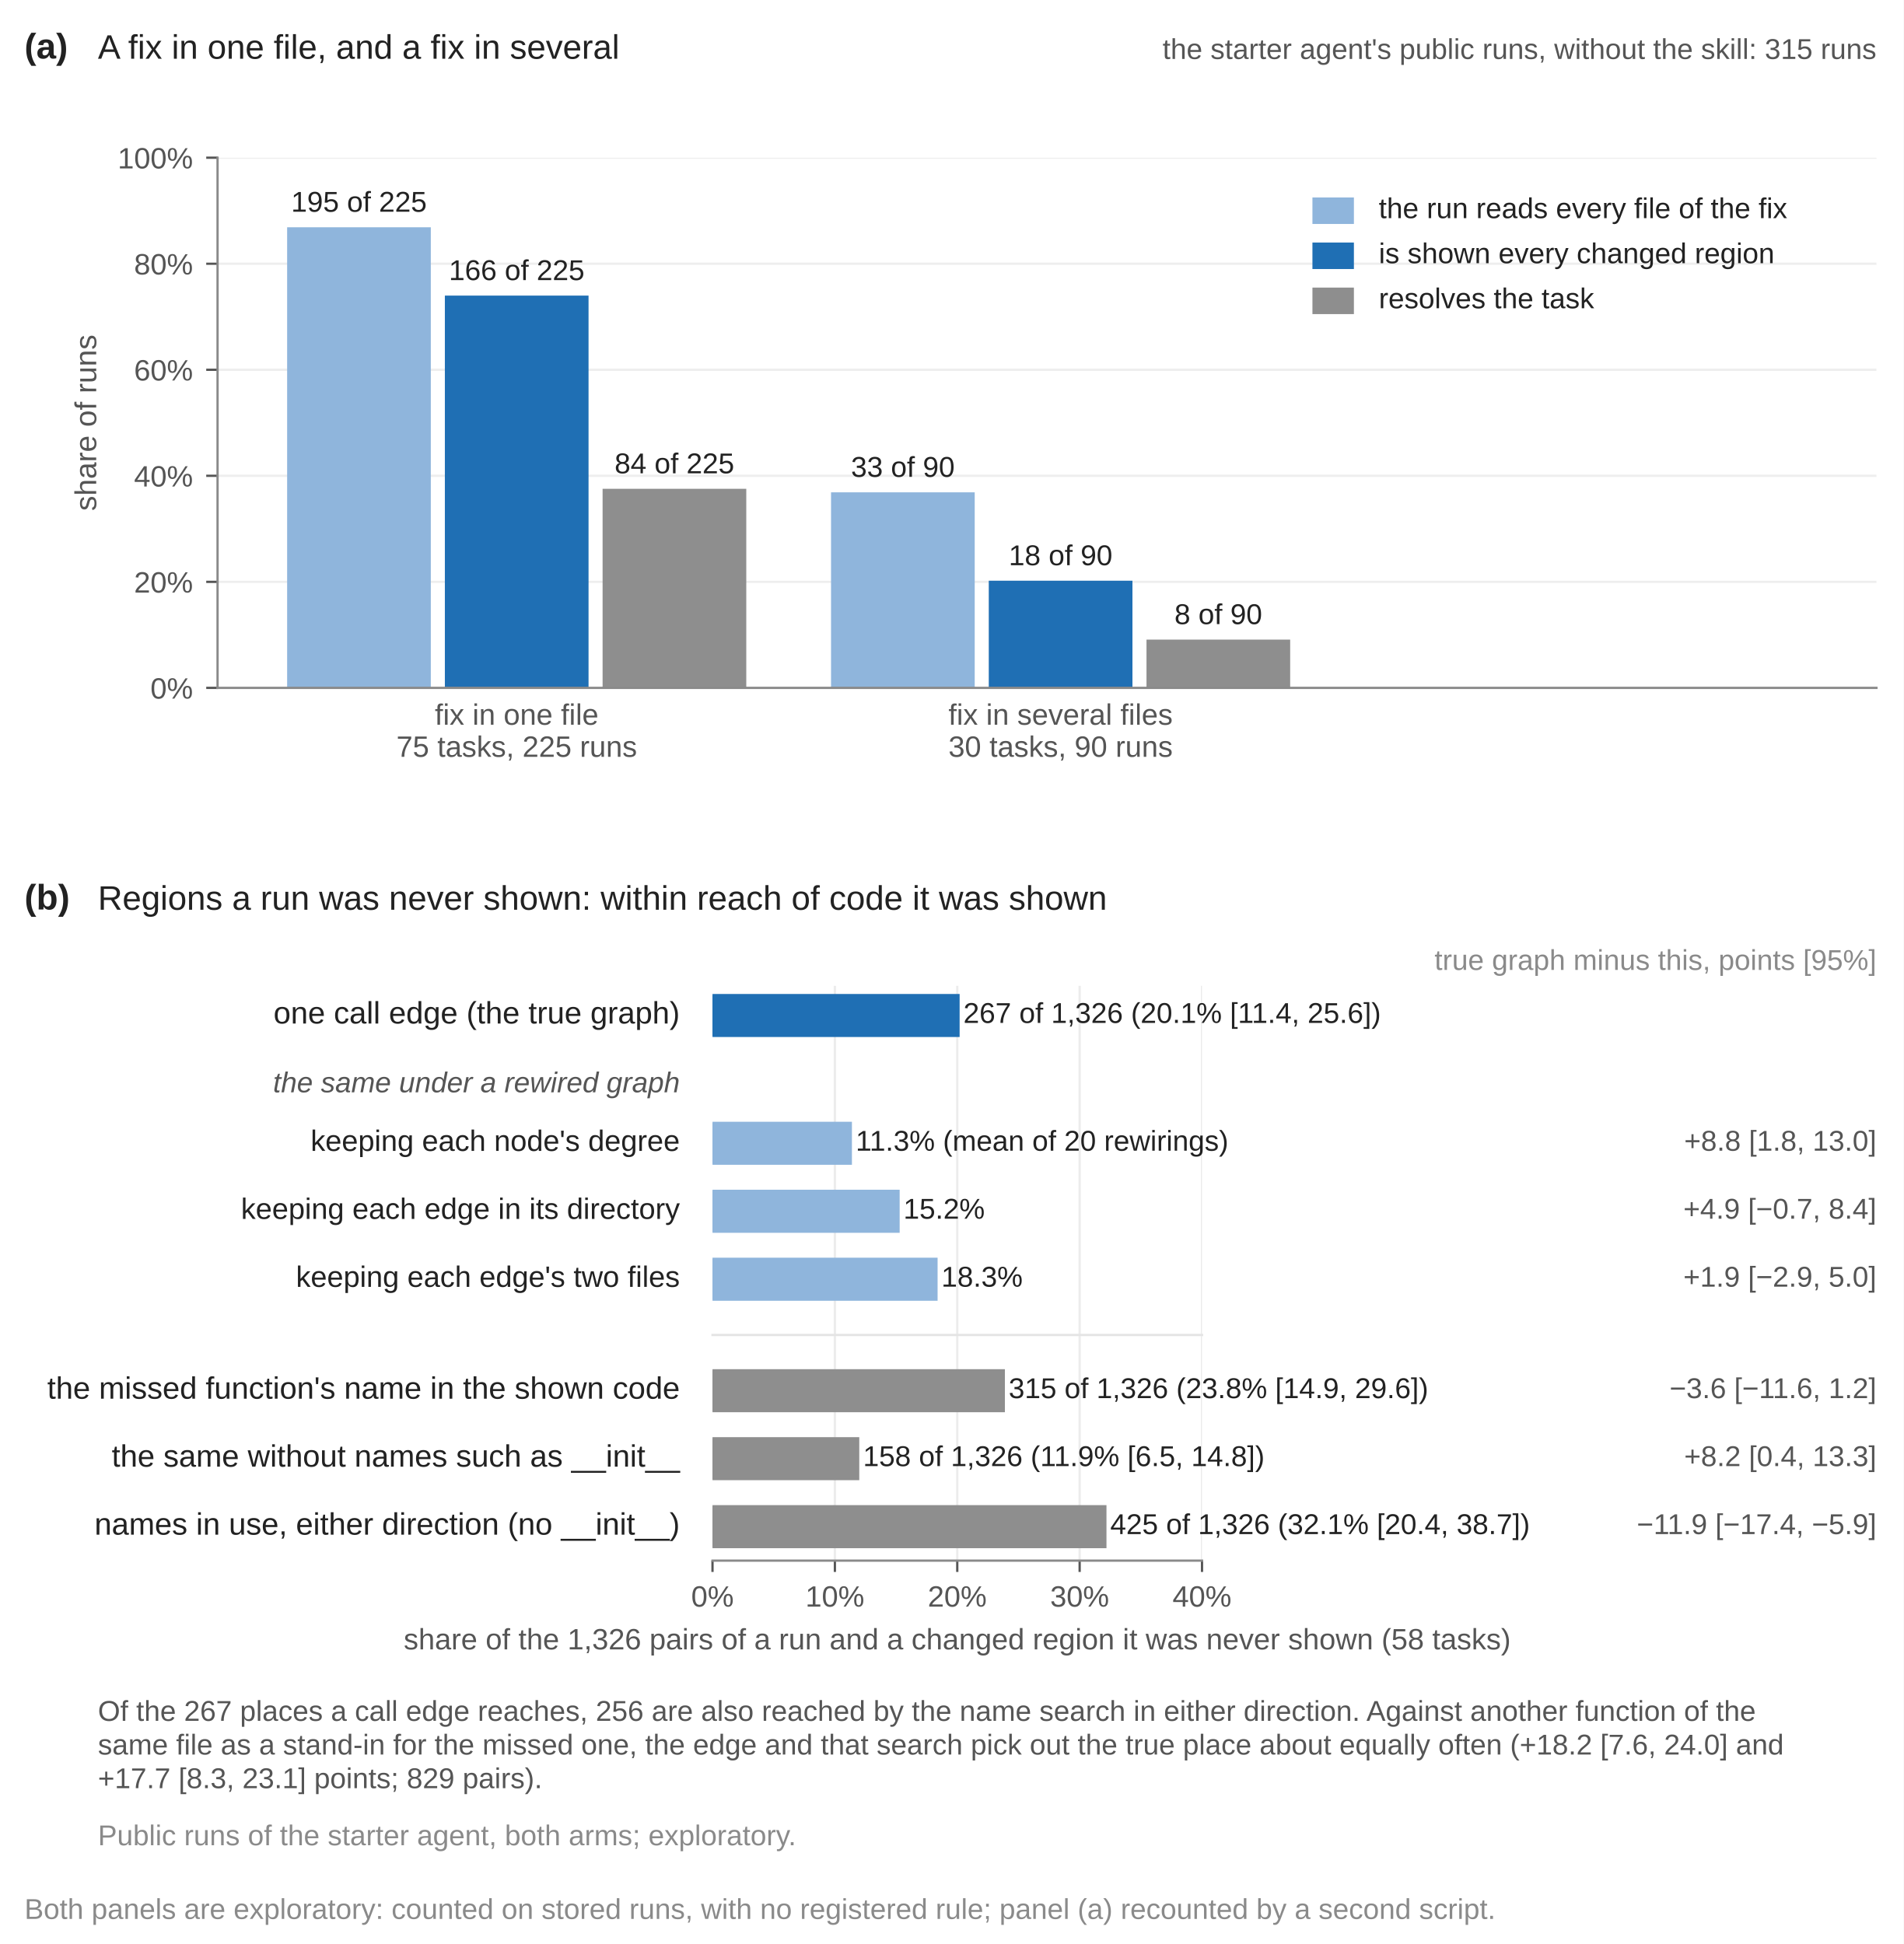
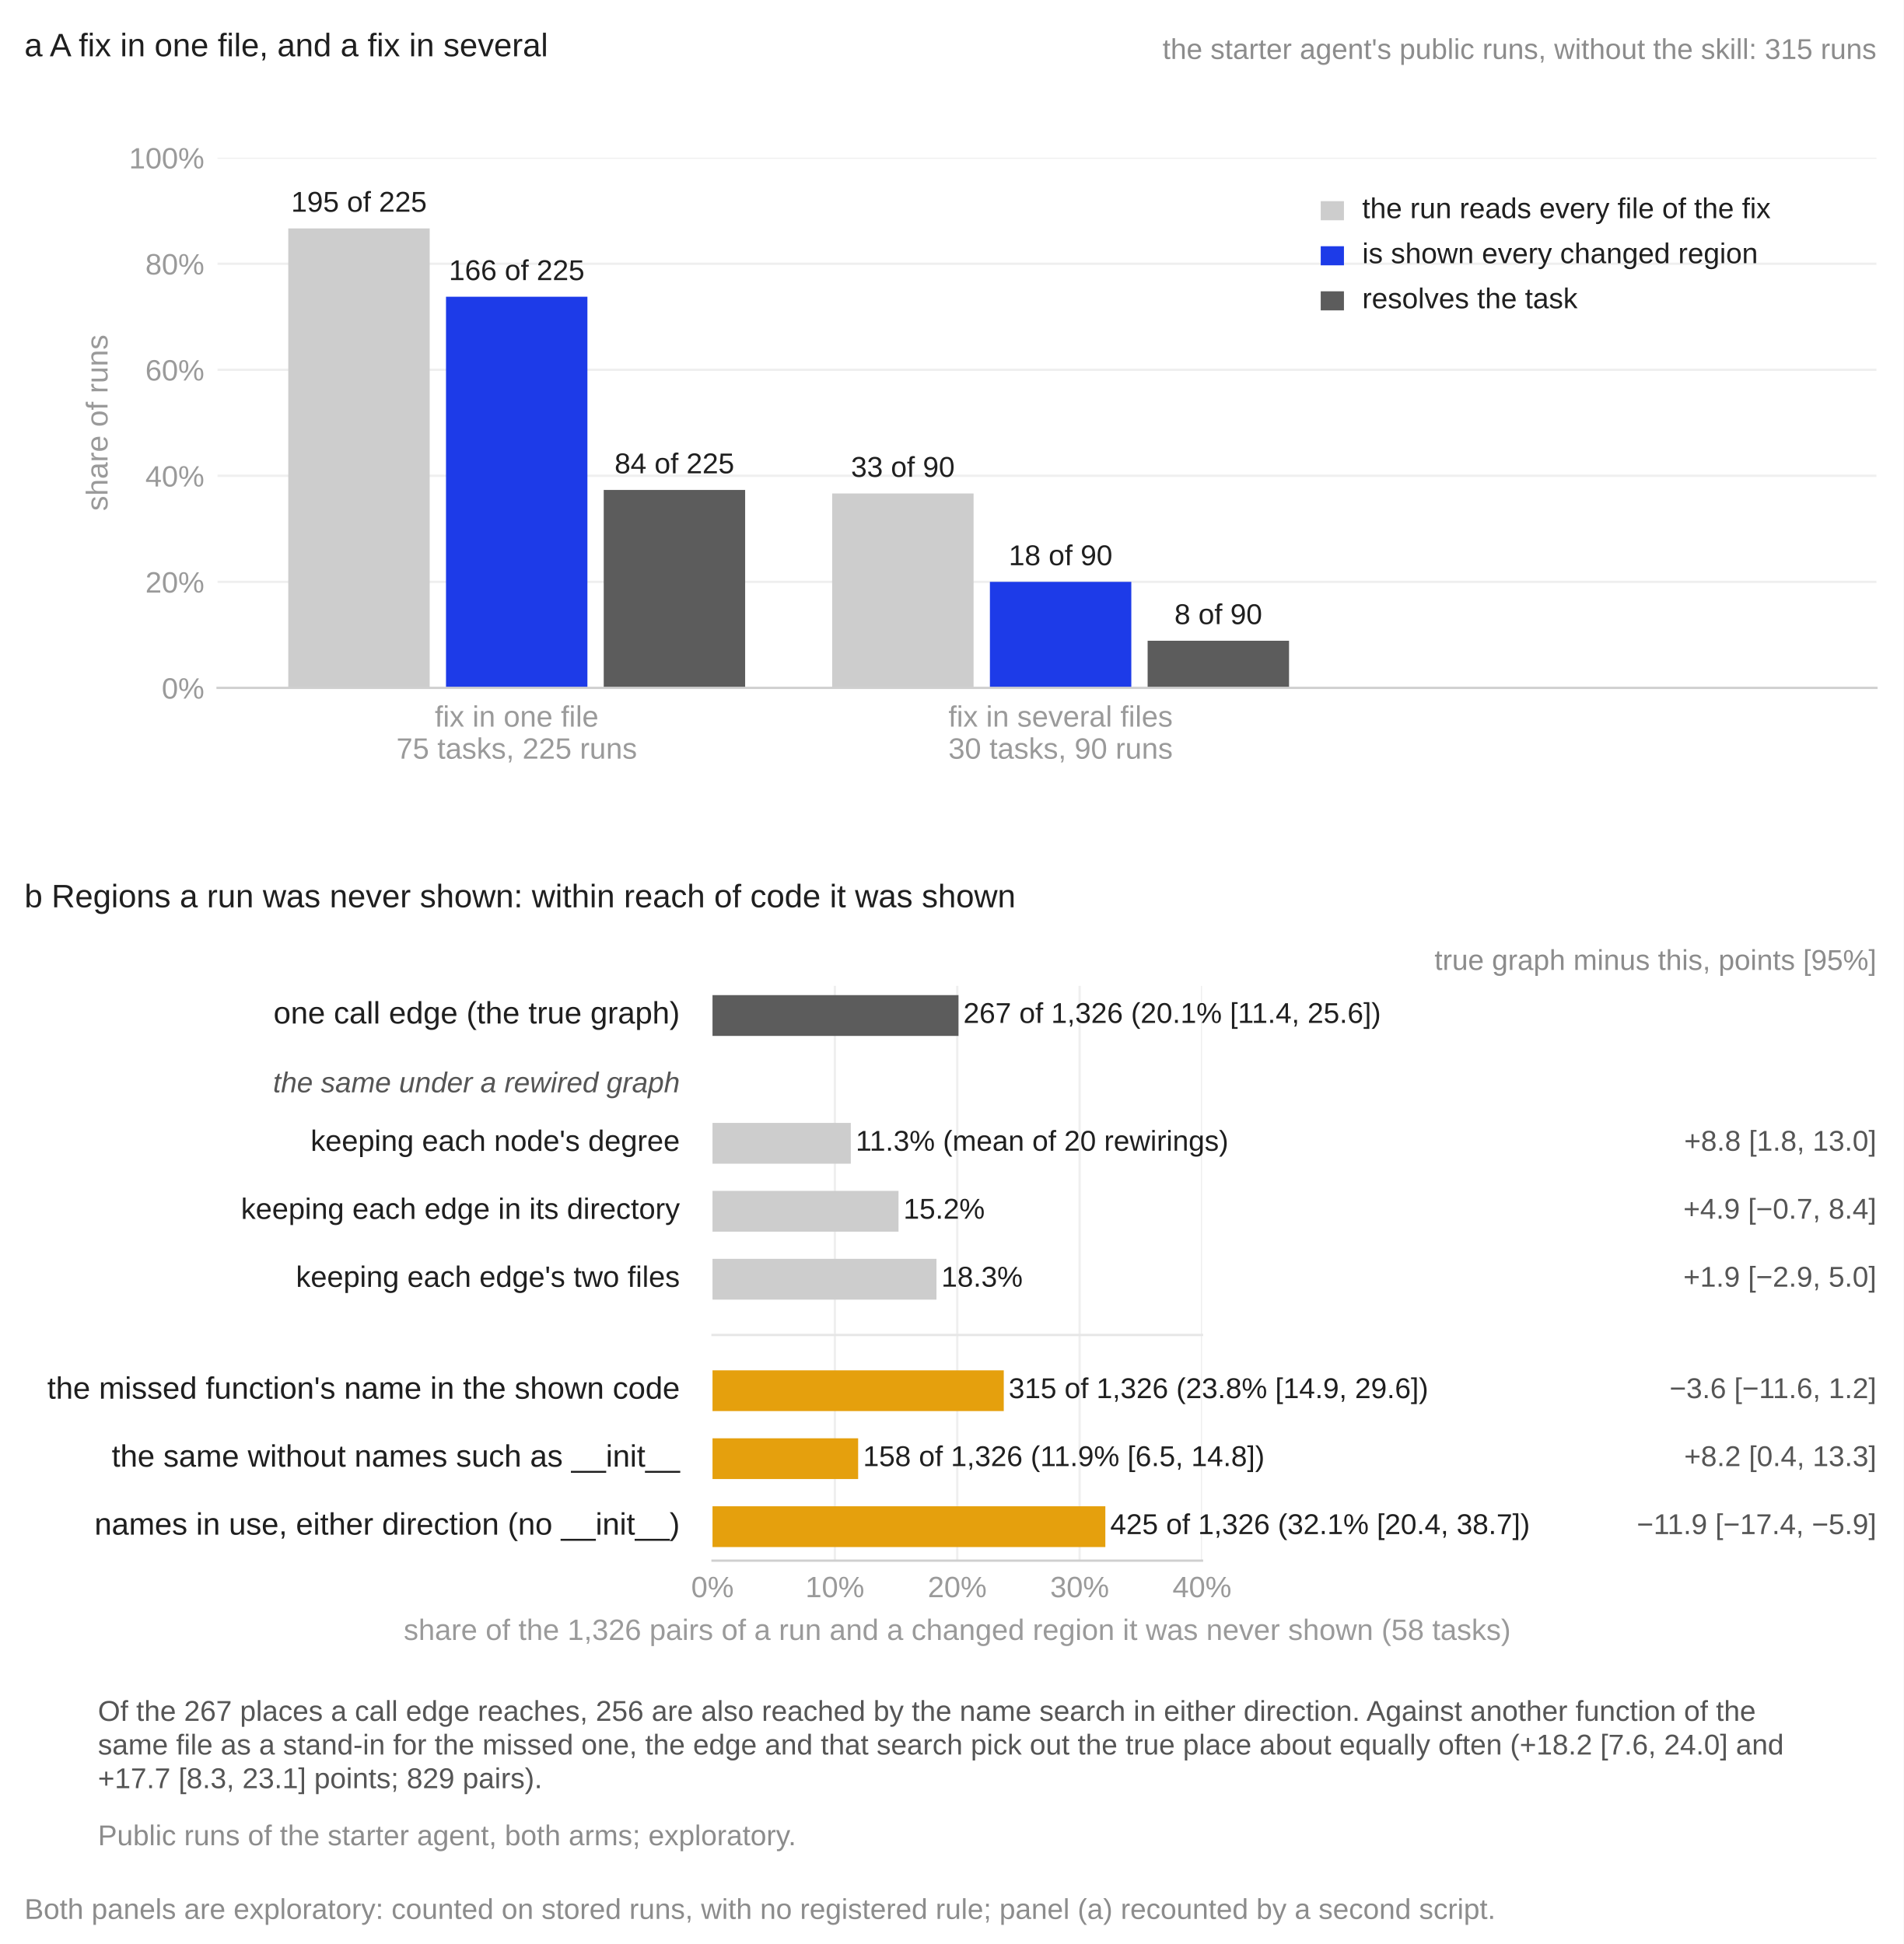
- <svg xmlns="http://www.w3.org/2000/svg" xmlns:xlink="http://www.w3.org/1999/xlink" width="504pt" height="514.8pt" viewBox="0 0 504 514.8" version="1.1">
+ <svg xmlns="http://www.w3.org/2000/svg" width="504pt" height="514.8pt" viewBox="0 0 504 514.8" version="1.1">
  <defs>
    <style type="text/css">*{stroke-linejoin: round; stroke-linecap: butt}</style>
  </defs>
  <g id="figure_1">
    <g id="patch_1">
      <path d="M 0 514.8  L 504 514.8  L 504 0  L 0 0  z " style="fill: #ffffff" />
    </g>
    <g id="axes_1">
      <g id="text_1">
-         <text style="font-weight: 700; font-size: 9.4px; font-family: 'Arial', 'Helvetica', 'DejaVu Sans', sans-serif; text-anchor: start; fill: #222222" x="6.48" y="15.483" transform="rotate(-0 6.48 15.48346)">(a)</text>
+         <text style="font-size: 8.6px; font-family: 'Arial', 'Helvetica', 'DejaVu Sans', sans-serif; text-anchor: start; fill: #1f1f1f" x="6.48" y="14.901" transform="rotate(-0 6.48 14.90104)">a  A fix in one file, and a fix in several</text>
      </g>
      <g id="text_2">
-         <text style="font-size: 9px; font-family: 'Arial', 'Helvetica', 'DejaVu Sans', sans-serif; text-anchor: start; fill: #222222" x="25.92" y="15.552" transform="rotate(-0 25.92 15.55225)">A fix in one file, and a fix in several</text>
+         <text style="font-size: 7.6px; font-family: 'Arial', 'Helvetica', 'DejaVu Sans', sans-serif; text-anchor: end; fill: #8c8c8c" x="496.8" y="15.613" transform="rotate(-0 496.8 15.61301)">the starter agent's public runs, without the skill: 315 runs</text>
      </g>
      <g id="text_3">
-         <text style="font-size: 7.6px; font-family: 'Arial', 'Helvetica', 'DejaVu Sans', sans-serif; text-anchor: end; fill: #555555" x="496.8" y="15.613" transform="rotate(-0 496.8 15.61301)">the starter agent's public runs, without the skill: 315 runs</text>
+         <text style="font-size: 8.6px; font-family: 'Arial', 'Helvetica', 'DejaVu Sans', sans-serif; text-anchor: start; fill: #1f1f1f" x="6.48" y="240.261" transform="rotate(-0 6.48 240.261)">b  Regions a run was never shown: within reach of code it was shown</text>
      </g>
      <g id="text_4">
-         <text style="font-weight: 700; font-size: 9.4px; font-family: 'Arial', 'Helvetica', 'DejaVu Sans', sans-serif; text-anchor: start; fill: #222222" x="6.48" y="240.843" transform="rotate(-0 6.48 240.8435)">(b)</text>
+         <text style="font-size: 8.2px; font-family: 'Arial', 'Helvetica', 'DejaVu Sans', sans-serif; text-anchor: end; fill: #1f1f1f" x="180" y="271.042" transform="rotate(-0 180 271.042)">one call edge (the true graph)</text>
      </g>
      <g id="text_5">
-         <text style="font-size: 9px; font-family: 'Arial', 'Helvetica', 'DejaVu Sans', sans-serif; text-anchor: start; fill: #222222" x="25.92" y="240.912" transform="rotate(-0 25.92 240.9122)">Regions a run was never shown: within reach of code it was shown</text>
+         <text style="font-style: italic; font-size: 7.6px; font-family: 'Arial', 'Helvetica', 'DejaVu Sans', sans-serif; text-anchor: end; fill: #555555" x="180" y="289.258" transform="rotate(-0 180 289.2579)">the same under a rewired graph</text>
      </g>
      <g id="text_6">
-         <text style="font-size: 8.2px; font-family: 'Arial', 'Helvetica', 'DejaVu Sans', sans-serif; text-anchor: end; fill: #222222" x="180" y="271.042" transform="rotate(-0 180 271.042)">one call edge (the true graph)</text>
+         <text style="font-size: 7.6px; font-family: 'Arial', 'Helvetica', 'DejaVu Sans', sans-serif; text-anchor: end; fill: #8c8c8c" x="496.8" y="256.847" transform="rotate(-0 496.8 256.8467)">true graph minus this, points [95%]</text>
      </g>
      <g id="text_7">
-         <text style="font-style: italic; font-size: 7.6px; font-family: 'Arial', 'Helvetica', 'DejaVu Sans', sans-serif; text-anchor: end; fill: #555555" x="180" y="289.258" transform="rotate(-0 180 289.2579)">the same under a rewired graph</text>
+         <text style="font-size: 7.8px; font-family: 'Arial', 'Helvetica', 'DejaVu Sans', sans-serif; text-anchor: end; fill: #1f1f1f" x="180" y="304.778" transform="rotate(-0 180 304.7785)">keeping each node's degree</text>
      </g>
      <g id="text_8">
-         <text style="font-size: 7.6px; font-family: 'Arial', 'Helvetica', 'DejaVu Sans', sans-serif; text-anchor: end; fill: #8a8a8a" x="496.8" y="256.847" transform="rotate(-0 496.8 256.8467)">true graph minus this, points [95%]</text>
+         <text style="font-size: 7.6px; font-family: 'Arial', 'Helvetica', 'DejaVu Sans', sans-serif; text-anchor: end; fill: #555555" x="496.8" y="304.727" transform="rotate(-0 496.8 304.7268)">+8.8 [1.8, 13.0]</text>
      </g>
      <g id="text_9">
-         <text style="font-size: 7.8px; font-family: 'Arial', 'Helvetica', 'DejaVu Sans', sans-serif; text-anchor: end; fill: #222222" x="180" y="304.778" transform="rotate(-0 180 304.7785)">keeping each node's degree</text>
+         <text style="font-size: 7.8px; font-family: 'Arial', 'Helvetica', 'DejaVu Sans', sans-serif; text-anchor: end; fill: #1f1f1f" x="180" y="322.778" transform="rotate(-0 180 322.7785)">keeping each edge in its directory</text>
      </g>
      <g id="text_10">
-         <text style="font-size: 7.6px; font-family: 'Arial', 'Helvetica', 'DejaVu Sans', sans-serif; text-anchor: end; fill: #555555" x="496.8" y="304.727" transform="rotate(-0 496.8 304.7268)">+8.8 [1.8, 13.0]</text>
+         <text style="font-size: 7.6px; font-family: 'Arial', 'Helvetica', 'DejaVu Sans', sans-serif; text-anchor: end; fill: #555555" x="496.8" y="322.727" transform="rotate(-0 496.8 322.7268)">+4.9 [−0.7, 8.4]</text>
      </g>
      <g id="text_11">
-         <text style="font-size: 7.8px; font-family: 'Arial', 'Helvetica', 'DejaVu Sans', sans-serif; text-anchor: end; fill: #222222" x="180" y="322.778" transform="rotate(-0 180 322.7785)">keeping each edge in its directory</text>
+         <text style="font-size: 7.8px; font-family: 'Arial', 'Helvetica', 'DejaVu Sans', sans-serif; text-anchor: end; fill: #1f1f1f" x="180" y="340.778" transform="rotate(-0 180 340.7785)">keeping each edge's two files</text>
      </g>
      <g id="text_12">
-         <text style="font-size: 7.6px; font-family: 'Arial', 'Helvetica', 'DejaVu Sans', sans-serif; text-anchor: end; fill: #555555" x="496.8" y="322.727" transform="rotate(-0 496.8 322.7268)">+4.9 [−0.7, 8.4]</text>
+         <text style="font-size: 7.6px; font-family: 'Arial', 'Helvetica', 'DejaVu Sans', sans-serif; text-anchor: end; fill: #555555" x="496.8" y="340.727" transform="rotate(-0 496.8 340.7268)">+1.9 [−2.9, 5.0]</text>
      </g>
      <g id="text_13">
-         <text style="font-size: 7.8px; font-family: 'Arial', 'Helvetica', 'DejaVu Sans', sans-serif; text-anchor: end; fill: #222222" x="180" y="340.778" transform="rotate(-0 180 340.7785)">keeping each edge's two files</text>
+         <text style="font-size: 8.2px; font-family: 'Arial', 'Helvetica', 'DejaVu Sans', sans-serif; text-anchor: end; fill: #1f1f1f" x="180" y="370.402" transform="rotate(-0 180 370.4021)">the missed function's name in the shown code</text>
      </g>
      <g id="text_14">
-         <text style="font-size: 7.6px; font-family: 'Arial', 'Helvetica', 'DejaVu Sans', sans-serif; text-anchor: end; fill: #555555" x="496.8" y="340.727" transform="rotate(-0 496.8 340.7268)">+1.9 [−2.9, 5.0]</text>
+         <text style="font-size: 7.6px; font-family: 'Arial', 'Helvetica', 'DejaVu Sans', sans-serif; text-anchor: end; fill: #555555" x="496.8" y="370.247" transform="rotate(-0 496.8 370.2468)">−3.6 [−11.6, 1.2]</text>
      </g>
      <g id="text_15">
-         <text style="font-size: 8.2px; font-family: 'Arial', 'Helvetica', 'DejaVu Sans', sans-serif; text-anchor: end; fill: #222222" x="180" y="370.402" transform="rotate(-0 180 370.4021)">the missed function's name in the shown code</text>
+         <text style="font-size: 8.2px; font-family: 'Arial', 'Helvetica', 'DejaVu Sans', sans-serif; text-anchor: end; fill: #1f1f1f" x="180" y="388.402" transform="rotate(-0 180 388.4021)">the same without names such as __init__</text>
      </g>
      <g id="text_16">
-         <text style="font-size: 7.6px; font-family: 'Arial', 'Helvetica', 'DejaVu Sans', sans-serif; text-anchor: end; fill: #555555" x="496.8" y="370.247" transform="rotate(-0 496.8 370.2468)">−3.6 [−11.6, 1.2]</text>
+         <text style="font-size: 7.6px; font-family: 'Arial', 'Helvetica', 'DejaVu Sans', sans-serif; text-anchor: end; fill: #555555" x="496.8" y="388.247" transform="rotate(-0 496.8 388.2468)">+8.2 [0.4, 13.3]</text>
      </g>
      <g id="text_17">
-         <text style="font-size: 8.2px; font-family: 'Arial', 'Helvetica', 'DejaVu Sans', sans-serif; text-anchor: end; fill: #222222" x="180" y="388.402" transform="rotate(-0 180 388.4021)">the same without names such as __init__</text>
+         <text style="font-size: 8.2px; font-family: 'Arial', 'Helvetica', 'DejaVu Sans', sans-serif; text-anchor: end; fill: #1f1f1f" x="180" y="406.402" transform="rotate(-0 180 406.402)">names in use, either direction (no __init__)</text>
      </g>
      <g id="text_18">
-         <text style="font-size: 7.6px; font-family: 'Arial', 'Helvetica', 'DejaVu Sans', sans-serif; text-anchor: end; fill: #555555" x="496.8" y="388.247" transform="rotate(-0 496.8 388.2468)">+8.2 [0.4, 13.3]</text>
+         <text style="font-size: 7.6px; font-family: 'Arial', 'Helvetica', 'DejaVu Sans', sans-serif; text-anchor: end; fill: #555555" x="496.8" y="406.247" transform="rotate(-0 496.8 406.2468)">−11.9 [−17.4, −5.9]</text>
      </g>
      <g id="text_19">
-         <text style="font-size: 8.2px; font-family: 'Arial', 'Helvetica', 'DejaVu Sans', sans-serif; text-anchor: end; fill: #222222" x="180" y="406.402" transform="rotate(-0 180 406.402)">names in use, either direction (no __init__)</text>
-       </g>
-       <g id="text_20">
-         <text style="font-size: 7.6px; font-family: 'Arial', 'Helvetica', 'DejaVu Sans', sans-serif; text-anchor: end; fill: #555555" x="496.8" y="406.247" transform="rotate(-0 496.8 406.2468)">−11.9 [−17.4, −5.9]</text>
-       </g>
-       <g id="text_21">
        <text style="font-size: 7.6px; font-family: 'Arial', 'Helvetica', 'DejaVu Sans', sans-serif; fill: #555555" transform="translate(25.92 455.7066)">Of the 267 places a call edge reaches, 256 are also reached by the name search in either direction. Against another function of the</text>
        <text style="font-size: 7.6px; font-family: 'Arial', 'Helvetica', 'DejaVu Sans', sans-serif; fill: #555555" transform="translate(25.92 464.6198)">same file as a stand-in for the missed one, the edge and that search pick out the true place about equally often (+18.2 [7.6, 24.0] and</text>
        <text style="font-size: 7.6px; font-family: 'Arial', 'Helvetica', 'DejaVu Sans', sans-serif; fill: #555555" transform="translate(25.92 473.5353)">+17.7 [8.3, 23.1] points; 829 pairs).</text>
      </g>
-       <g id="text_22">
-         <text style="font-size: 7.6px; font-family: 'Arial', 'Helvetica', 'DejaVu Sans', sans-serif; text-anchor: start; fill: #8a8a8a" x="25.92" y="488.653" transform="rotate(-0 25.92 488.653)">Public runs of the starter agent, both arms; exploratory.</text>
-       </g>
-       <g id="text_23">
-         <text style="font-size: 7.6px; font-family: 'Arial', 'Helvetica', 'DejaVu Sans', sans-serif; text-anchor: start; fill: #8a8a8a" x="6.48" y="508.16" transform="rotate(-0 6.48 508.1604)">Both panels are exploratory: counted on stored runs, with no registered rule; panel (a) recounted by a second script.</text>
+       <g id="text_20">
+         <text style="font-size: 7.6px; font-family: 'Arial', 'Helvetica', 'DejaVu Sans', sans-serif; text-anchor: start; fill: #8c8c8c" x="25.92" y="488.653" transform="rotate(-0 25.92 488.653)">Public runs of the starter agent, both arms; exploratory.</text>
+       </g>
+       <g id="text_21">
+         <text style="font-size: 7.6px; font-family: 'Arial', 'Helvetica', 'DejaVu Sans', sans-serif; text-anchor: start; fill: #8c8c8c" x="6.48" y="508.16" transform="rotate(-0 6.48 508.1604)">Both panels are exploratory: counted on stored runs, with no registered rule; panel (a) recounted by a second script.</text>
      </g>
    </g>
    <g id="axes_2">
      <g id="patch_2">
        <path d="M 57.6 182.16  L 496.8 182.16  L 496.8 41.76  L 57.6 41.76  L 57.6 182.16  z " style="fill: none" />
      </g>
      <g id="matplotlib.axis_1">
        <g id="xtick_1">
          <g id="line2d_1" />
-           <g id="text_24">
-             <text style="font-size: 7.8px; font-family: 'Arial', 'Helvetica', 'DejaVu Sans', sans-serif; fill: #555555" transform="translate(115.1227 191.9232)">fix in one file</text>
-             <text style="font-size: 7.8px; font-family: 'Arial', 'Helvetica', 'DejaVu Sans', sans-serif; fill: #555555" transform="translate(104.934 200.4126)">75 tasks, 225 runs</text>
+           <g id="text_22">
+             <text style="font-size: 7.8px; font-family: 'Arial', 'Helvetica', 'DejaVu Sans', sans-serif; fill: #9a9a9a" transform="translate(115.1227 192.4232)">fix in one file</text>
+             <text style="font-size: 7.8px; font-family: 'Arial', 'Helvetica', 'DejaVu Sans', sans-serif; fill: #9a9a9a" transform="translate(104.934 200.9126)">75 tasks, 225 runs</text>
          </g>
        </g>
        <g id="xtick_2">
          <g id="line2d_2" />
-           <g id="text_25">
-             <text style="font-size: 7.8px; font-family: 'Arial', 'Helvetica', 'DejaVu Sans', sans-serif; fill: #555555" transform="translate(251.1076 191.9232)">fix in several files</text>
-             <text style="font-size: 7.8px; font-family: 'Arial', 'Helvetica', 'DejaVu Sans', sans-serif; fill: #555555" transform="translate(251.1027 200.4126)">30 tasks, 90 runs</text>
+           <g id="text_23">
+             <text style="font-size: 7.8px; font-family: 'Arial', 'Helvetica', 'DejaVu Sans', sans-serif; fill: #9a9a9a" transform="translate(251.1076 192.4232)">fix in several files</text>
+             <text style="font-size: 7.8px; font-family: 'Arial', 'Helvetica', 'DejaVu Sans', sans-serif; fill: #9a9a9a" transform="translate(251.1027 200.9126)">30 tasks, 90 runs</text>
          </g>
        </g>
      </g>
      <g id="matplotlib.axis_2">
        <g id="ytick_1">
          <g id="line2d_3">
-             <path d="M 57.6 182.16  L 496.8 182.16  " clip-path="url(#p7abf6a2fca)" style="fill: none; stroke: #eeeeee; stroke-width: 0.6; stroke-linecap: square" />
-           </g>
-           <g id="line2d_4">
-             <defs>
-               <path id="m3be82767fa" d="M 0 0  L -3 0  " style="stroke: #555555; stroke-width: 0.6" />
-             </defs>
-             <g>
-               <use xlink:href="#m3be82767fa" x="57.6" y="182.16" style="fill: #555555; stroke: #555555; stroke-width: 0.6" />
-             </g>
-           </g>
-           <g id="text_26">
-             <text style="font-size: 7.8px; font-family: 'Arial', 'Helvetica', 'DejaVu Sans', sans-serif; text-anchor: end; fill: #555555" x="51.1" y="184.999" transform="rotate(-0 51.1 184.9993)">0%</text>
+             <path d="M 57.6 182.16  L 496.8 182.16  " clip-path="url(#p07f7a61f61)" style="fill: none; stroke: #efefef; stroke-width: 0.6; stroke-linecap: square" />
+           </g>
+           <g id="line2d_4" />
+           <g id="text_24">
+             <text style="font-size: 7.8px; font-family: 'Arial', 'Helvetica', 'DejaVu Sans', sans-serif; text-anchor: end; fill: #9a9a9a" x="54.1" y="184.999" transform="rotate(-0 54.1 184.9993)">0%</text>
          </g>
        </g>
        <g id="ytick_2">
          <g id="line2d_5">
-             <path d="M 57.6 154.08  L 496.8 154.08  " clip-path="url(#p7abf6a2fca)" style="fill: none; stroke: #eeeeee; stroke-width: 0.6; stroke-linecap: square" />
-           </g>
-           <g id="line2d_6">
-             <g>
-               <use xlink:href="#m3be82767fa" x="57.6" y="154.08" style="fill: #555555; stroke: #555555; stroke-width: 0.6" />
-             </g>
-           </g>
-           <g id="text_27">
-             <text style="font-size: 7.8px; font-family: 'Arial', 'Helvetica', 'DejaVu Sans', sans-serif; text-anchor: end; fill: #555555" x="51.1" y="156.919" transform="rotate(-0 51.1 156.9193)">20%</text>
+             <path d="M 57.6 154.08  L 496.8 154.08  " clip-path="url(#p07f7a61f61)" style="fill: none; stroke: #efefef; stroke-width: 0.6; stroke-linecap: square" />
+           </g>
+           <g id="line2d_6" />
+           <g id="text_25">
+             <text style="font-size: 7.8px; font-family: 'Arial', 'Helvetica', 'DejaVu Sans', sans-serif; text-anchor: end; fill: #9a9a9a" x="54.1" y="156.919" transform="rotate(-0 54.1 156.9193)">20%</text>
          </g>
        </g>
        <g id="ytick_3">
          <g id="line2d_7">
-             <path d="M 57.6 126  L 496.8 126  " clip-path="url(#p7abf6a2fca)" style="fill: none; stroke: #eeeeee; stroke-width: 0.6; stroke-linecap: square" />
-           </g>
-           <g id="line2d_8">
-             <g>
-               <use xlink:href="#m3be82767fa" x="57.6" y="126" style="fill: #555555; stroke: #555555; stroke-width: 0.6" />
-             </g>
-           </g>
-           <g id="text_28">
-             <text style="font-size: 7.8px; font-family: 'Arial', 'Helvetica', 'DejaVu Sans', sans-serif; text-anchor: end; fill: #555555" x="51.1" y="128.839" transform="rotate(-0 51.1 128.8393)">40%</text>
+             <path d="M 57.6 126  L 496.8 126  " clip-path="url(#p07f7a61f61)" style="fill: none; stroke: #efefef; stroke-width: 0.6; stroke-linecap: square" />
+           </g>
+           <g id="line2d_8" />
+           <g id="text_26">
+             <text style="font-size: 7.8px; font-family: 'Arial', 'Helvetica', 'DejaVu Sans', sans-serif; text-anchor: end; fill: #9a9a9a" x="54.1" y="128.839" transform="rotate(-0 54.1 128.8393)">40%</text>
          </g>
        </g>
        <g id="ytick_4">
          <g id="line2d_9">
-             <path d="M 57.6 97.92  L 496.8 97.92  " clip-path="url(#p7abf6a2fca)" style="fill: none; stroke: #eeeeee; stroke-width: 0.6; stroke-linecap: square" />
-           </g>
-           <g id="line2d_10">
-             <g>
-               <use xlink:href="#m3be82767fa" x="57.6" y="97.92" style="fill: #555555; stroke: #555555; stroke-width: 0.6" />
-             </g>
-           </g>
-           <g id="text_29">
-             <text style="font-size: 7.8px; font-family: 'Arial', 'Helvetica', 'DejaVu Sans', sans-serif; text-anchor: end; fill: #555555" x="51.1" y="100.759" transform="rotate(-0 51.1 100.7593)">60%</text>
+             <path d="M 57.6 97.92  L 496.8 97.92  " clip-path="url(#p07f7a61f61)" style="fill: none; stroke: #efefef; stroke-width: 0.6; stroke-linecap: square" />
+           </g>
+           <g id="line2d_10" />
+           <g id="text_27">
+             <text style="font-size: 7.8px; font-family: 'Arial', 'Helvetica', 'DejaVu Sans', sans-serif; text-anchor: end; fill: #9a9a9a" x="54.1" y="100.759" transform="rotate(-0 54.1 100.7593)">60%</text>
          </g>
        </g>
        <g id="ytick_5">
          <g id="line2d_11">
-             <path d="M 57.6 69.84  L 496.8 69.84  " clip-path="url(#p7abf6a2fca)" style="fill: none; stroke: #eeeeee; stroke-width: 0.6; stroke-linecap: square" />
-           </g>
-           <g id="line2d_12">
-             <g>
-               <use xlink:href="#m3be82767fa" x="57.6" y="69.84" style="fill: #555555; stroke: #555555; stroke-width: 0.6" />
-             </g>
-           </g>
-           <g id="text_30">
-             <text style="font-size: 7.8px; font-family: 'Arial', 'Helvetica', 'DejaVu Sans', sans-serif; text-anchor: end; fill: #555555" x="51.1" y="72.679" transform="rotate(-0 51.1 72.67931)">80%</text>
+             <path d="M 57.6 69.84  L 496.8 69.84  " clip-path="url(#p07f7a61f61)" style="fill: none; stroke: #efefef; stroke-width: 0.6; stroke-linecap: square" />
+           </g>
+           <g id="line2d_12" />
+           <g id="text_28">
+             <text style="font-size: 7.8px; font-family: 'Arial', 'Helvetica', 'DejaVu Sans', sans-serif; text-anchor: end; fill: #9a9a9a" x="54.1" y="72.679" transform="rotate(-0 54.1 72.67931)">80%</text>
          </g>
        </g>
        <g id="ytick_6">
          <g id="line2d_13">
-             <path d="M 57.6 41.76  L 496.8 41.76  " clip-path="url(#p7abf6a2fca)" style="fill: none; stroke: #eeeeee; stroke-width: 0.6; stroke-linecap: square" />
-           </g>
-           <g id="line2d_14">
-             <g>
-               <use xlink:href="#m3be82767fa" x="57.6" y="41.76" style="fill: #555555; stroke: #555555; stroke-width: 0.6" />
-             </g>
-           </g>
-           <g id="text_31">
-             <text style="font-size: 7.8px; font-family: 'Arial', 'Helvetica', 'DejaVu Sans', sans-serif; text-anchor: end; fill: #555555" x="51.1" y="44.599" transform="rotate(-0 51.1 44.59931)">100%</text>
-           </g>
-         </g>
-         <g id="text_32">
-           <text style="font-size: 8px; font-family: 'Arial', 'Helvetica', 'DejaVu Sans', sans-serif; text-anchor: middle; fill: #555555" x="25.468" y="111.96" transform="rotate(-90 25.46791 111.96)">share of runs</text>
+             <path d="M 57.6 41.76  L 496.8 41.76  " clip-path="url(#p07f7a61f61)" style="fill: none; stroke: #efefef; stroke-width: 0.6; stroke-linecap: square" />
+           </g>
+           <g id="line2d_14" />
+           <g id="text_29">
+             <text style="font-size: 7.8px; font-family: 'Arial', 'Helvetica', 'DejaVu Sans', sans-serif; text-anchor: end; fill: #9a9a9a" x="54.1" y="44.599" transform="rotate(-0 54.1 44.59931)">100%</text>
+           </g>
+         </g>
+         <g id="text_30">
+           <text style="font-size: 8px; font-family: 'Arial', 'Helvetica', 'DejaVu Sans', sans-serif; text-anchor: middle; fill: #9a9a9a" x="28.468" y="111.96" transform="rotate(-90 28.46791 111.96)">share of runs</text>
        </g>
      </g>
      <g id="patch_3">
-         <path d="M 76.32 182.16  L 113.76 182.16  L 113.76 60.48  L 76.32 60.48  z " clip-path="url(#p7abf6a2fca)" style="fill: #8fb5dc; stroke: #8fb5dc; stroke-width: 0.6; stroke-linejoin: miter" />
+         <path d="M 76.32 182.16  L 113.76 182.16  L 113.76 60.48  L 76.32 60.48  z " clip-path="url(#p07f7a61f61)" style="fill: #cdcdcd" />
      </g>
      <g id="patch_4">
-         <path d="M 118.08 182.16  L 155.52 182.16  L 155.52 78.576  L 118.08 78.576  z " clip-path="url(#p7abf6a2fca)" style="fill: #1f6fb4; stroke: #1f6fb4; stroke-width: 0.6; stroke-linejoin: miter" />
+         <path d="M 118.08 182.16  L 155.52 182.16  L 155.52 78.576  L 118.08 78.576  z " clip-path="url(#p07f7a61f61)" style="fill: #1d3be8" />
      </g>
      <g id="patch_5">
-         <path d="M 159.84 182.16  L 197.28 182.16  L 197.28 129.744  L 159.84 129.744  z " clip-path="url(#p7abf6a2fca)" style="fill: #8e8e8e; stroke: #8e8e8e; stroke-width: 0.6; stroke-linejoin: miter" />
+         <path d="M 159.84 182.16  L 197.28 182.16  L 197.28 129.744  L 159.84 129.744  z " clip-path="url(#p07f7a61f61)" style="fill: #5c5c5c" />
      </g>
      <g id="patch_6">
-         <path d="M 220.32 182.16  L 257.76 182.16  L 257.76 130.68  L 220.32 130.68  z " clip-path="url(#p7abf6a2fca)" style="fill: #8fb5dc; stroke: #8fb5dc; stroke-width: 0.6; stroke-linejoin: miter" />
+         <path d="M 220.32 182.16  L 257.76 182.16  L 257.76 130.68  L 220.32 130.68  z " clip-path="url(#p07f7a61f61)" style="fill: #cdcdcd" />
      </g>
      <g id="patch_7">
-         <path d="M 262.08 182.16  L 299.52 182.16  L 299.52 154.08  L 262.08 154.08  z " clip-path="url(#p7abf6a2fca)" style="fill: #1f6fb4; stroke: #1f6fb4; stroke-width: 0.6; stroke-linejoin: miter" />
+         <path d="M 262.08 182.16  L 299.52 182.16  L 299.52 154.08  L 262.08 154.08  z " clip-path="url(#p07f7a61f61)" style="fill: #1d3be8" />
      </g>
      <g id="patch_8">
-         <path d="M 303.84 182.16  L 341.28 182.16  L 341.28 169.68  L 303.84 169.68  z " clip-path="url(#p7abf6a2fca)" style="fill: #8e8e8e; stroke: #8e8e8e; stroke-width: 0.6; stroke-linejoin: miter" />
+         <path d="M 303.84 182.16  L 341.28 182.16  L 341.28 169.68  L 303.84 169.68  z " clip-path="url(#p07f7a61f61)" style="fill: #5c5c5c" />
      </g>
      <g id="patch_9">
-         <path d="M 57.6 182.16  L 57.6 41.76  " style="fill: none; stroke: #8a8a8a; stroke-width: 0.6; stroke-linejoin: miter; stroke-linecap: square" />
+         <path d="M 57.6 182.16  L 496.8 182.16  " style="fill: none; stroke: #cfcfcf; stroke-width: 0.6; stroke-linejoin: miter; stroke-linecap: square" />
+       </g>
+       <g id="text_31">
+         <text style="font-size: 7.6px; font-family: 'Arial', 'Helvetica', 'DejaVu Sans', sans-serif; text-anchor: middle; fill: #1f1f1f" x="95.04" y="56.073" transform="rotate(-0 95.04 56.07259)">195 of 225</text>
+       </g>
+       <g id="text_32">
+         <text style="font-size: 7.6px; font-family: 'Arial', 'Helvetica', 'DejaVu Sans', sans-serif; text-anchor: middle; fill: #1f1f1f" x="136.8" y="74.169" transform="rotate(-0 136.8 74.16859)">166 of 225</text>
+       </g>
+       <g id="text_33">
+         <text style="font-size: 7.6px; font-family: 'Arial', 'Helvetica', 'DejaVu Sans', sans-serif; text-anchor: middle; fill: #1f1f1f" x="178.56" y="125.337" transform="rotate(-0 178.56 125.3366)">84 of 225</text>
+       </g>
+       <g id="text_34">
+         <text style="font-size: 7.6px; font-family: 'Arial', 'Helvetica', 'DejaVu Sans', sans-serif; text-anchor: middle; fill: #1f1f1f" x="239.04" y="126.273" transform="rotate(-0 239.04 126.2726)">33 of 90</text>
+       </g>
+       <g id="text_35">
+         <text style="font-size: 7.6px; font-family: 'Arial', 'Helvetica', 'DejaVu Sans', sans-serif; text-anchor: middle; fill: #1f1f1f" x="280.8" y="149.673" transform="rotate(-0 280.8 149.6726)">18 of 90</text>
+       </g>
+       <g id="text_36">
+         <text style="font-size: 7.6px; font-family: 'Arial', 'Helvetica', 'DejaVu Sans', sans-serif; text-anchor: middle; fill: #1f1f1f" x="322.56" y="165.273" transform="rotate(-0 322.56 165.2726)">8 of 90</text>
      </g>
      <g id="patch_10">
-         <path d="M 57.6 182.16  L 496.8 182.16  " style="fill: none; stroke: #8a8a8a; stroke-width: 0.6; stroke-linejoin: miter; stroke-linecap: square" />
-       </g>
-       <g id="text_33">
-         <text style="font-size: 7.6px; font-family: 'Arial', 'Helvetica', 'DejaVu Sans', sans-serif; text-anchor: middle; fill: #222222" x="95.04" y="56.073" transform="rotate(-0 95.04 56.07259)">195 of 225</text>
-       </g>
-       <g id="text_34">
-         <text style="font-size: 7.6px; font-family: 'Arial', 'Helvetica', 'DejaVu Sans', sans-serif; text-anchor: middle; fill: #222222" x="136.8" y="74.169" transform="rotate(-0 136.8 74.16859)">166 of 225</text>
-       </g>
-       <g id="text_35">
-         <text style="font-size: 7.6px; font-family: 'Arial', 'Helvetica', 'DejaVu Sans', sans-serif; text-anchor: middle; fill: #222222" x="178.56" y="125.337" transform="rotate(-0 178.56 125.3366)">84 of 225</text>
-       </g>
-       <g id="text_36">
-         <text style="font-size: 7.6px; font-family: 'Arial', 'Helvetica', 'DejaVu Sans', sans-serif; text-anchor: middle; fill: #222222" x="239.04" y="126.273" transform="rotate(-0 239.04 126.2726)">33 of 90</text>
+         <path d="M 349.668 58.327  L 355.817 58.327  L 355.817 53.273  L 349.668 53.273  z " clip-path="url(#p07f7a61f61)" style="fill: #cdcdcd" />
      </g>
      <g id="text_37">
-         <text style="font-size: 7.6px; font-family: 'Arial', 'Helvetica', 'DejaVu Sans', sans-serif; text-anchor: middle; fill: #222222" x="280.8" y="149.673" transform="rotate(-0 280.8 149.6726)">18 of 90</text>
+         <text style="font-size: 7.6px; font-family: 'Arial', 'Helvetica', 'DejaVu Sans', sans-serif; text-anchor: start; fill: #1f1f1f" x="360.648" y="57.767" transform="rotate(-0 360.648 57.76672)">the run reads every file of the fix</text>
+       </g>
+       <g id="patch_11">
+         <path d="M 349.668 70.261  L 355.817 70.261  L 355.817 65.207  L 349.668 65.207  z " clip-path="url(#p07f7a61f61)" style="fill: #1d3be8" />
      </g>
      <g id="text_38">
-         <text style="font-size: 7.6px; font-family: 'Arial', 'Helvetica', 'DejaVu Sans', sans-serif; text-anchor: middle; fill: #222222" x="322.56" y="165.273" transform="rotate(-0 322.56 165.2726)">8 of 90</text>
-       </g>
-       <g id="patch_11">
-         <path d="M 347.472 59.31  L 358.452 59.31  L 358.452 52.29  L 347.472 52.29  z " clip-path="url(#p7abf6a2fca)" style="fill: #8fb5dc" />
+         <text style="font-size: 7.6px; font-family: 'Arial', 'Helvetica', 'DejaVu Sans', sans-serif; text-anchor: start; fill: #1f1f1f" x="360.648" y="69.701" transform="rotate(-0 360.648 69.70072)">is shown every changed region</text>
+       </g>
+       <g id="patch_12">
+         <path d="M 349.668 82.195  L 355.817 82.195  L 355.817 77.141  L 349.668 77.141  z " clip-path="url(#p07f7a61f61)" style="fill: #5c5c5c" />
      </g>
      <g id="text_39">
-         <text style="font-size: 7.6px; font-family: 'Arial', 'Helvetica', 'DejaVu Sans', sans-serif; text-anchor: start; fill: #222222" x="365.04" y="57.767" transform="rotate(-0 365.04 57.76672)">the run reads every file of the fix</text>
-       </g>
-       <g id="patch_12">
-         <path d="M 347.472 71.244  L 358.452 71.244  L 358.452 64.224  L 347.472 64.224  z " clip-path="url(#p7abf6a2fca)" style="fill: #1f6fb4" />
-       </g>
-       <g id="text_40">
-         <text style="font-size: 7.6px; font-family: 'Arial', 'Helvetica', 'DejaVu Sans', sans-serif; text-anchor: start; fill: #222222" x="365.04" y="69.701" transform="rotate(-0 365.04 69.70072)">is shown every changed region</text>
-       </g>
-       <g id="patch_13">
-         <path d="M 347.472 83.178  L 358.452 83.178  L 358.452 76.158  L 347.472 76.158  z " clip-path="url(#p7abf6a2fca)" style="fill: #8e8e8e" />
-       </g>
-       <g id="text_41">
-         <text style="font-size: 7.6px; font-family: 'Arial', 'Helvetica', 'DejaVu Sans', sans-serif; text-anchor: start; fill: #222222" x="365.04" y="81.635" transform="rotate(-0 365.04 81.6348)">resolves the task</text>
+         <text style="font-size: 7.6px; font-family: 'Arial', 'Helvetica', 'DejaVu Sans', sans-serif; text-anchor: start; fill: #1f1f1f" x="360.648" y="81.635" transform="rotate(-0 360.648 81.6348)">resolves the task</text>
      </g>
    </g>
    <g id="axes_3">
-       <g id="patch_14">
+       <g id="patch_13">
        <path d="M 188.64 413.28  L 318.24 413.28  L 318.24 259.92  L 188.64 259.92  L 188.64 413.28  z " style="fill: none" />
      </g>
      <g id="line2d_15">
-         <path d="M 221.04 261.36  L 221.04 413.28  " clip-path="url(#pcf6eea2f5f)" style="fill: none; stroke: #ececec; stroke-width: 0.6; stroke-linecap: square" />
+         <path d="M 221.04 261.36  L 221.04 413.28  " clip-path="url(#p830dfdad52)" style="fill: none; stroke: #efefef; stroke-width: 0.6; stroke-linecap: square" />
      </g>
      <g id="line2d_16">
-         <path d="M 253.44 261.36  L 253.44 413.28  " clip-path="url(#pcf6eea2f5f)" style="fill: none; stroke: #ececec; stroke-width: 0.6; stroke-linecap: square" />
+         <path d="M 253.44 261.36  L 253.44 413.28  " clip-path="url(#p830dfdad52)" style="fill: none; stroke: #efefef; stroke-width: 0.6; stroke-linecap: square" />
      </g>
      <g id="line2d_17">
-         <path d="M 285.84 261.36  L 285.84 413.28  " clip-path="url(#pcf6eea2f5f)" style="fill: none; stroke: #ececec; stroke-width: 0.6; stroke-linecap: square" />
+         <path d="M 285.84 261.36  L 285.84 413.28  " clip-path="url(#p830dfdad52)" style="fill: none; stroke: #efefef; stroke-width: 0.6; stroke-linecap: square" />
      </g>
      <g id="line2d_18">
-         <path d="M 318.24 261.36  L 318.24 413.28  " clip-path="url(#pcf6eea2f5f)" style="fill: none; stroke: #ececec; stroke-width: 0.6; stroke-linecap: square" />
+         <path d="M 318.24 261.36  L 318.24 413.28  " clip-path="url(#p830dfdad52)" style="fill: none; stroke: #efefef; stroke-width: 0.6; stroke-linecap: square" />
      </g>
      <g id="line2d_19">
-         <path d="M 188.64 353.52  L 318.24 353.52  " style="fill: none; stroke: #e4e4e4; stroke-width: 0.6; stroke-linecap: square" />
+         <path d="M 188.64 353.52  L 318.24 353.52  " style="fill: none; stroke: #e6e6e6; stroke-width: 0.6; stroke-linecap: square" />
      </g>
      <g id="matplotlib.axis_3">
        <g id="xtick_3">
-           <g id="line2d_20">
-             <defs>
-               <path id="m39622b9b50" d="M 0 0  L 0 3  " style="stroke: #555555; stroke-width: 0.6" />
-             </defs>
-             <g>
-               <use xlink:href="#m39622b9b50" x="188.64" y="413.28" style="fill: #555555; stroke: #555555; stroke-width: 0.6" />
-             </g>
-           </g>
+           <g id="line2d_20" />
+           <g id="text_40">
+             <text style="font-size: 7.8px; font-family: 'Arial', 'Helvetica', 'DejaVu Sans', sans-serif; text-anchor: middle; fill: #9a9a9a" x="188.64" y="422.959" transform="rotate(-0 188.64 422.9586)">0%</text>
+           </g>
+         </g>
+         <g id="xtick_4">
+           <g id="line2d_21" />
+           <g id="text_41">
+             <text style="font-size: 7.8px; font-family: 'Arial', 'Helvetica', 'DejaVu Sans', sans-serif; text-anchor: middle; fill: #9a9a9a" x="221.04" y="422.959" transform="rotate(-0 221.04 422.9586)">10%</text>
+           </g>
+         </g>
+         <g id="xtick_5">
+           <g id="line2d_22" />
          <g id="text_42">
-             <text style="font-size: 7.8px; font-family: 'Arial', 'Helvetica', 'DejaVu Sans', sans-serif; text-anchor: middle; fill: #555555" x="188.64" y="425.459" transform="rotate(-0 188.64 425.4586)">0%</text>
-           </g>
-         </g>
-         <g id="xtick_4">
-           <g id="line2d_21">
-             <g>
-               <use xlink:href="#m39622b9b50" x="221.04" y="413.28" style="fill: #555555; stroke: #555555; stroke-width: 0.6" />
-             </g>
-           </g>
+             <text style="font-size: 7.8px; font-family: 'Arial', 'Helvetica', 'DejaVu Sans', sans-serif; text-anchor: middle; fill: #9a9a9a" x="253.44" y="422.959" transform="rotate(-0 253.44 422.9586)">20%</text>
+           </g>
+         </g>
+         <g id="xtick_6">
+           <g id="line2d_23" />
          <g id="text_43">
-             <text style="font-size: 7.8px; font-family: 'Arial', 'Helvetica', 'DejaVu Sans', sans-serif; text-anchor: middle; fill: #555555" x="221.04" y="425.459" transform="rotate(-0 221.04 425.4586)">10%</text>
-           </g>
-         </g>
-         <g id="xtick_5">
-           <g id="line2d_22">
-             <g>
-               <use xlink:href="#m39622b9b50" x="253.44" y="413.28" style="fill: #555555; stroke: #555555; stroke-width: 0.6" />
-             </g>
-           </g>
+             <text style="font-size: 7.8px; font-family: 'Arial', 'Helvetica', 'DejaVu Sans', sans-serif; text-anchor: middle; fill: #9a9a9a" x="285.84" y="422.959" transform="rotate(-0 285.84 422.9586)">30%</text>
+           </g>
+         </g>
+         <g id="xtick_7">
+           <g id="line2d_24" />
          <g id="text_44">
-             <text style="font-size: 7.8px; font-family: 'Arial', 'Helvetica', 'DejaVu Sans', sans-serif; text-anchor: middle; fill: #555555" x="253.44" y="425.459" transform="rotate(-0 253.44 425.4586)">20%</text>
-           </g>
-         </g>
-         <g id="xtick_6">
-           <g id="line2d_23">
-             <g>
-               <use xlink:href="#m39622b9b50" x="285.84" y="413.28" style="fill: #555555; stroke: #555555; stroke-width: 0.6" />
-             </g>
-           </g>
-           <g id="text_45">
-             <text style="font-size: 7.8px; font-family: 'Arial', 'Helvetica', 'DejaVu Sans', sans-serif; text-anchor: middle; fill: #555555" x="285.84" y="425.459" transform="rotate(-0 285.84 425.4586)">30%</text>
-           </g>
-         </g>
-         <g id="xtick_7">
-           <g id="line2d_24">
-             <g>
-               <use xlink:href="#m39622b9b50" x="318.24" y="413.28" style="fill: #555555; stroke: #555555; stroke-width: 0.6" />
-             </g>
-           </g>
-           <g id="text_46">
-             <text style="font-size: 7.8px; font-family: 'Arial', 'Helvetica', 'DejaVu Sans', sans-serif; text-anchor: middle; fill: #555555" x="318.24" y="425.459" transform="rotate(-0 318.24 425.4586)">40%</text>
-           </g>
-         </g>
-         <g id="text_47">
-           <text style="font-size: 7.8px; font-family: 'Arial', 'Helvetica', 'DejaVu Sans', sans-serif; text-anchor: middle; fill: #555555" x="253.44" y="436.779" transform="rotate(-0 253.44 436.7787)">share of the 1,326 pairs of a run and a changed region it was never shown (58 tasks)</text>
+             <text style="font-size: 7.8px; font-family: 'Arial', 'Helvetica', 'DejaVu Sans', sans-serif; text-anchor: middle; fill: #9a9a9a" x="318.24" y="422.959" transform="rotate(-0 318.24 422.9586)">40%</text>
+           </g>
+         </g>
+         <g id="text_45">
+           <text style="font-size: 7.8px; font-family: 'Arial', 'Helvetica', 'DejaVu Sans', sans-serif; text-anchor: middle; fill: #9a9a9a" x="253.44" y="434.279" transform="rotate(-0 253.44 434.2787)">share of the 1,326 pairs of a run and a changed region it was never shown (58 tasks)</text>
        </g>
      </g>
      <g id="matplotlib.axis_4" />
+       <g id="patch_14">
+         <path d="M 188.64 263.52  L 253.764 263.52  L 253.764 274.32  L 188.64 274.32  z " clip-path="url(#p830dfdad52)" style="fill: #5c5c5c" />
+       </g>
      <g id="patch_15">
-         <path d="M 188.64 263.52  L 253.764 263.52  L 253.764 274.32  L 188.64 274.32  z " clip-path="url(#pcf6eea2f5f)" style="fill: #1f6fb4; stroke: #1f6fb4; stroke-width: 0.6; stroke-linejoin: miter" />
+         <path d="M 188.64 297.36  L 225.252 297.36  L 225.252 308.16  L 188.64 308.16  z " clip-path="url(#p830dfdad52)" style="fill: #cdcdcd" />
      </g>
      <g id="patch_16">
-         <path d="M 188.64 297.36  L 225.252 297.36  L 225.252 308.16  L 188.64 308.16  z " clip-path="url(#pcf6eea2f5f)" style="fill: #8fb5dc; stroke: #8fb5dc; stroke-width: 0.6; stroke-linejoin: miter" />
+         <path d="M 188.64 315.36  L 237.888 315.36  L 237.888 326.16  L 188.64 326.16  z " clip-path="url(#p830dfdad52)" style="fill: #cdcdcd" />
      </g>
      <g id="patch_17">
-         <path d="M 188.64 315.36  L 237.888 315.36  L 237.888 326.16  L 188.64 326.16  z " clip-path="url(#pcf6eea2f5f)" style="fill: #8fb5dc; stroke: #8fb5dc; stroke-width: 0.6; stroke-linejoin: miter" />
+         <path d="M 188.64 333.36  L 247.932 333.36  L 247.932 344.16  L 188.64 344.16  z " clip-path="url(#p830dfdad52)" style="fill: #cdcdcd" />
      </g>
      <g id="patch_18">
-         <path d="M 188.64 333.36  L 247.932 333.36  L 247.932 344.16  L 188.64 344.16  z " clip-path="url(#pcf6eea2f5f)" style="fill: #8fb5dc; stroke: #8fb5dc; stroke-width: 0.6; stroke-linejoin: miter" />
+         <path d="M 188.64 362.88  L 265.752 362.88  L 265.752 373.68  L 188.64 373.68  z " clip-path="url(#p830dfdad52)" style="fill: #e5a00d" />
      </g>
      <g id="patch_19">
-         <path d="M 188.64 362.88  L 265.752 362.88  L 265.752 373.68  L 188.64 373.68  z " clip-path="url(#pcf6eea2f5f)" style="fill: #8e8e8e; stroke: #8e8e8e; stroke-width: 0.6; stroke-linejoin: miter" />
+         <path d="M 188.64 380.88  L 227.196 380.88  L 227.196 391.68  L 188.64 391.68  z " clip-path="url(#p830dfdad52)" style="fill: #e5a00d" />
      </g>
      <g id="patch_20">
-         <path d="M 188.64 380.88  L 227.196 380.88  L 227.196 391.68  L 188.64 391.68  z " clip-path="url(#pcf6eea2f5f)" style="fill: #8e8e8e; stroke: #8e8e8e; stroke-width: 0.6; stroke-linejoin: miter" />
+         <path d="M 188.64 398.88  L 292.644 398.88  L 292.644 409.68  L 188.64 409.68  z " clip-path="url(#p830dfdad52)" style="fill: #e5a00d" />
      </g>
      <g id="patch_21">
-         <path d="M 188.64 398.88  L 292.644 398.88  L 292.644 409.68  L 188.64 409.68  z " clip-path="url(#pcf6eea2f5f)" style="fill: #8e8e8e; stroke: #8e8e8e; stroke-width: 0.6; stroke-linejoin: miter" />
-       </g>
-       <g id="patch_22">
-         <path d="M 188.64 413.28  L 318.24 413.28  " style="fill: none; stroke: #8a8a8a; stroke-width: 0.6; stroke-linejoin: miter; stroke-linecap: square" />
+         <path d="M 188.64 413.28  L 318.24 413.28  " style="fill: none; stroke: #cfcfcf; stroke-width: 0.6; stroke-linejoin: miter; stroke-linecap: square" />
+       </g>
+       <g id="text_46">
+         <text style="font-size: 7.6px; font-family: 'Arial', 'Helvetica', 'DejaVu Sans', sans-serif; text-anchor: start; fill: #1f1f1f" x="255.06" y="270.887" transform="rotate(-0 255.06 270.8867)">267 of 1,326 (20.1% [11.4, 25.6])</text>
+       </g>
+       <g id="text_47">
+         <text style="font-size: 7.6px; font-family: 'Arial', 'Helvetica', 'DejaVu Sans', sans-serif; text-anchor: start; fill: #1f1f1f" x="226.548" y="304.727" transform="rotate(-0 226.548 304.7267)">11.3% (mean of 20 rewirings)</text>
      </g>
      <g id="text_48">
-         <text style="font-size: 7.6px; font-family: 'Arial', 'Helvetica', 'DejaVu Sans', sans-serif; text-anchor: start; fill: #222222" x="255.06" y="270.887" transform="rotate(-0 255.06 270.8867)">267 of 1,326 (20.1% [11.4, 25.6])</text>
+         <text style="font-size: 7.6px; font-family: 'Arial', 'Helvetica', 'DejaVu Sans', sans-serif; text-anchor: start; fill: #1f1f1f" x="239.184" y="322.727" transform="rotate(-0 239.184 322.7268)">15.2%</text>
      </g>
      <g id="text_49">
-         <text style="font-size: 7.6px; font-family: 'Arial', 'Helvetica', 'DejaVu Sans', sans-serif; text-anchor: start; fill: #222222" x="226.548" y="304.727" transform="rotate(-0 226.548 304.7267)">11.3% (mean of 20 rewirings)</text>
+         <text style="font-size: 7.6px; font-family: 'Arial', 'Helvetica', 'DejaVu Sans', sans-serif; text-anchor: start; fill: #1f1f1f" x="249.228" y="340.727" transform="rotate(-0 249.228 340.7268)">18.3%</text>
      </g>
      <g id="text_50">
-         <text style="font-size: 7.6px; font-family: 'Arial', 'Helvetica', 'DejaVu Sans', sans-serif; text-anchor: start; fill: #222222" x="239.184" y="322.727" transform="rotate(-0 239.184 322.7268)">15.2%</text>
+         <text style="font-size: 7.6px; font-family: 'Arial', 'Helvetica', 'DejaVu Sans', sans-serif; text-anchor: start; fill: #1f1f1f" x="267.048" y="370.247" transform="rotate(-0 267.048 370.2467)">315 of 1,326 (23.8% [14.9, 29.6])</text>
      </g>
      <g id="text_51">
-         <text style="font-size: 7.6px; font-family: 'Arial', 'Helvetica', 'DejaVu Sans', sans-serif; text-anchor: start; fill: #222222" x="249.228" y="340.727" transform="rotate(-0 249.228 340.7268)">18.3%</text>
+         <text style="font-size: 7.6px; font-family: 'Arial', 'Helvetica', 'DejaVu Sans', sans-serif; text-anchor: start; fill: #1f1f1f" x="228.492" y="388.247" transform="rotate(-0 228.492 388.2467)">158 of 1,326 (11.9% [6.5, 14.8])</text>
      </g>
      <g id="text_52">
-         <text style="font-size: 7.6px; font-family: 'Arial', 'Helvetica', 'DejaVu Sans', sans-serif; text-anchor: start; fill: #222222" x="267.048" y="370.247" transform="rotate(-0 267.048 370.2467)">315 of 1,326 (23.8% [14.9, 29.6])</text>
-       </g>
-       <g id="text_53">
-         <text style="font-size: 7.6px; font-family: 'Arial', 'Helvetica', 'DejaVu Sans', sans-serif; text-anchor: start; fill: #222222" x="228.492" y="388.247" transform="rotate(-0 228.492 388.2467)">158 of 1,326 (11.9% [6.5, 14.8])</text>
-       </g>
-       <g id="text_54">
-         <text style="font-size: 7.6px; font-family: 'Arial', 'Helvetica', 'DejaVu Sans', sans-serif; text-anchor: start; fill: #222222" x="293.94" y="406.247" transform="rotate(-0 293.94 406.2467)">425 of 1,326 (32.1% [20.4, 38.7])</text>
+         <text style="font-size: 7.6px; font-family: 'Arial', 'Helvetica', 'DejaVu Sans', sans-serif; text-anchor: start; fill: #1f1f1f" x="293.94" y="406.247" transform="rotate(-0 293.94 406.2467)">425 of 1,326 (32.1% [20.4, 38.7])</text>
      </g>
    </g>
  </g>
  <defs>
-     <clipPath id="p7abf6a2fca">
+     <clipPath id="p07f7a61f61">
      <rect x="57.6" y="41.76" width="439.2" height="140.4" />
    </clipPath>
-     <clipPath id="pcf6eea2f5f">
+     <clipPath id="p830dfdad52">
      <rect x="188.64" y="259.92" width="129.6" height="153.36" />
    </clipPath>
  </defs>
</svg>
